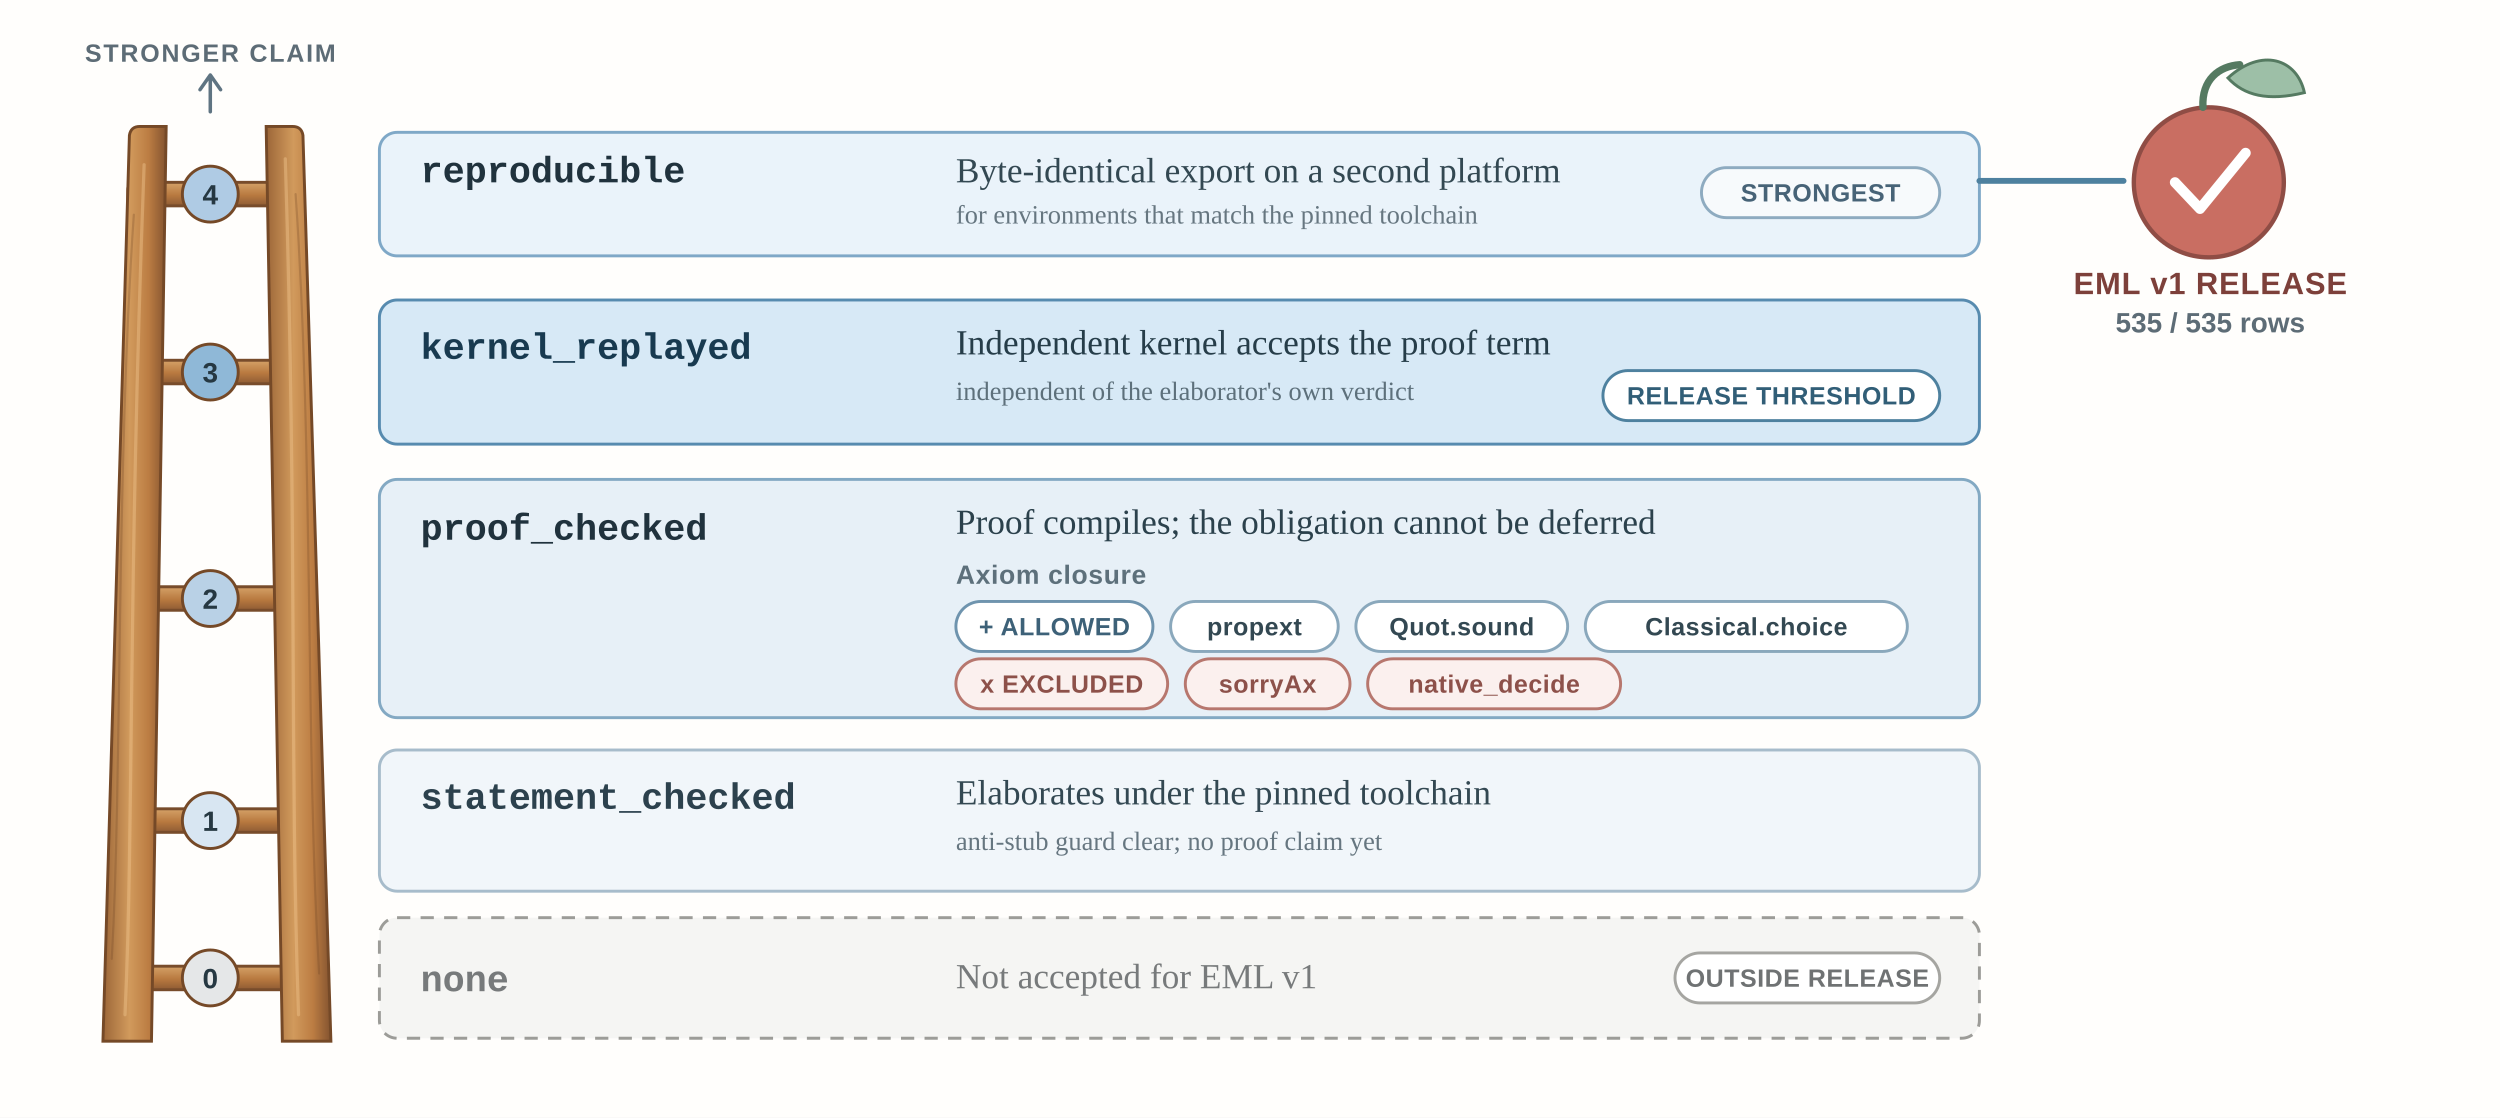
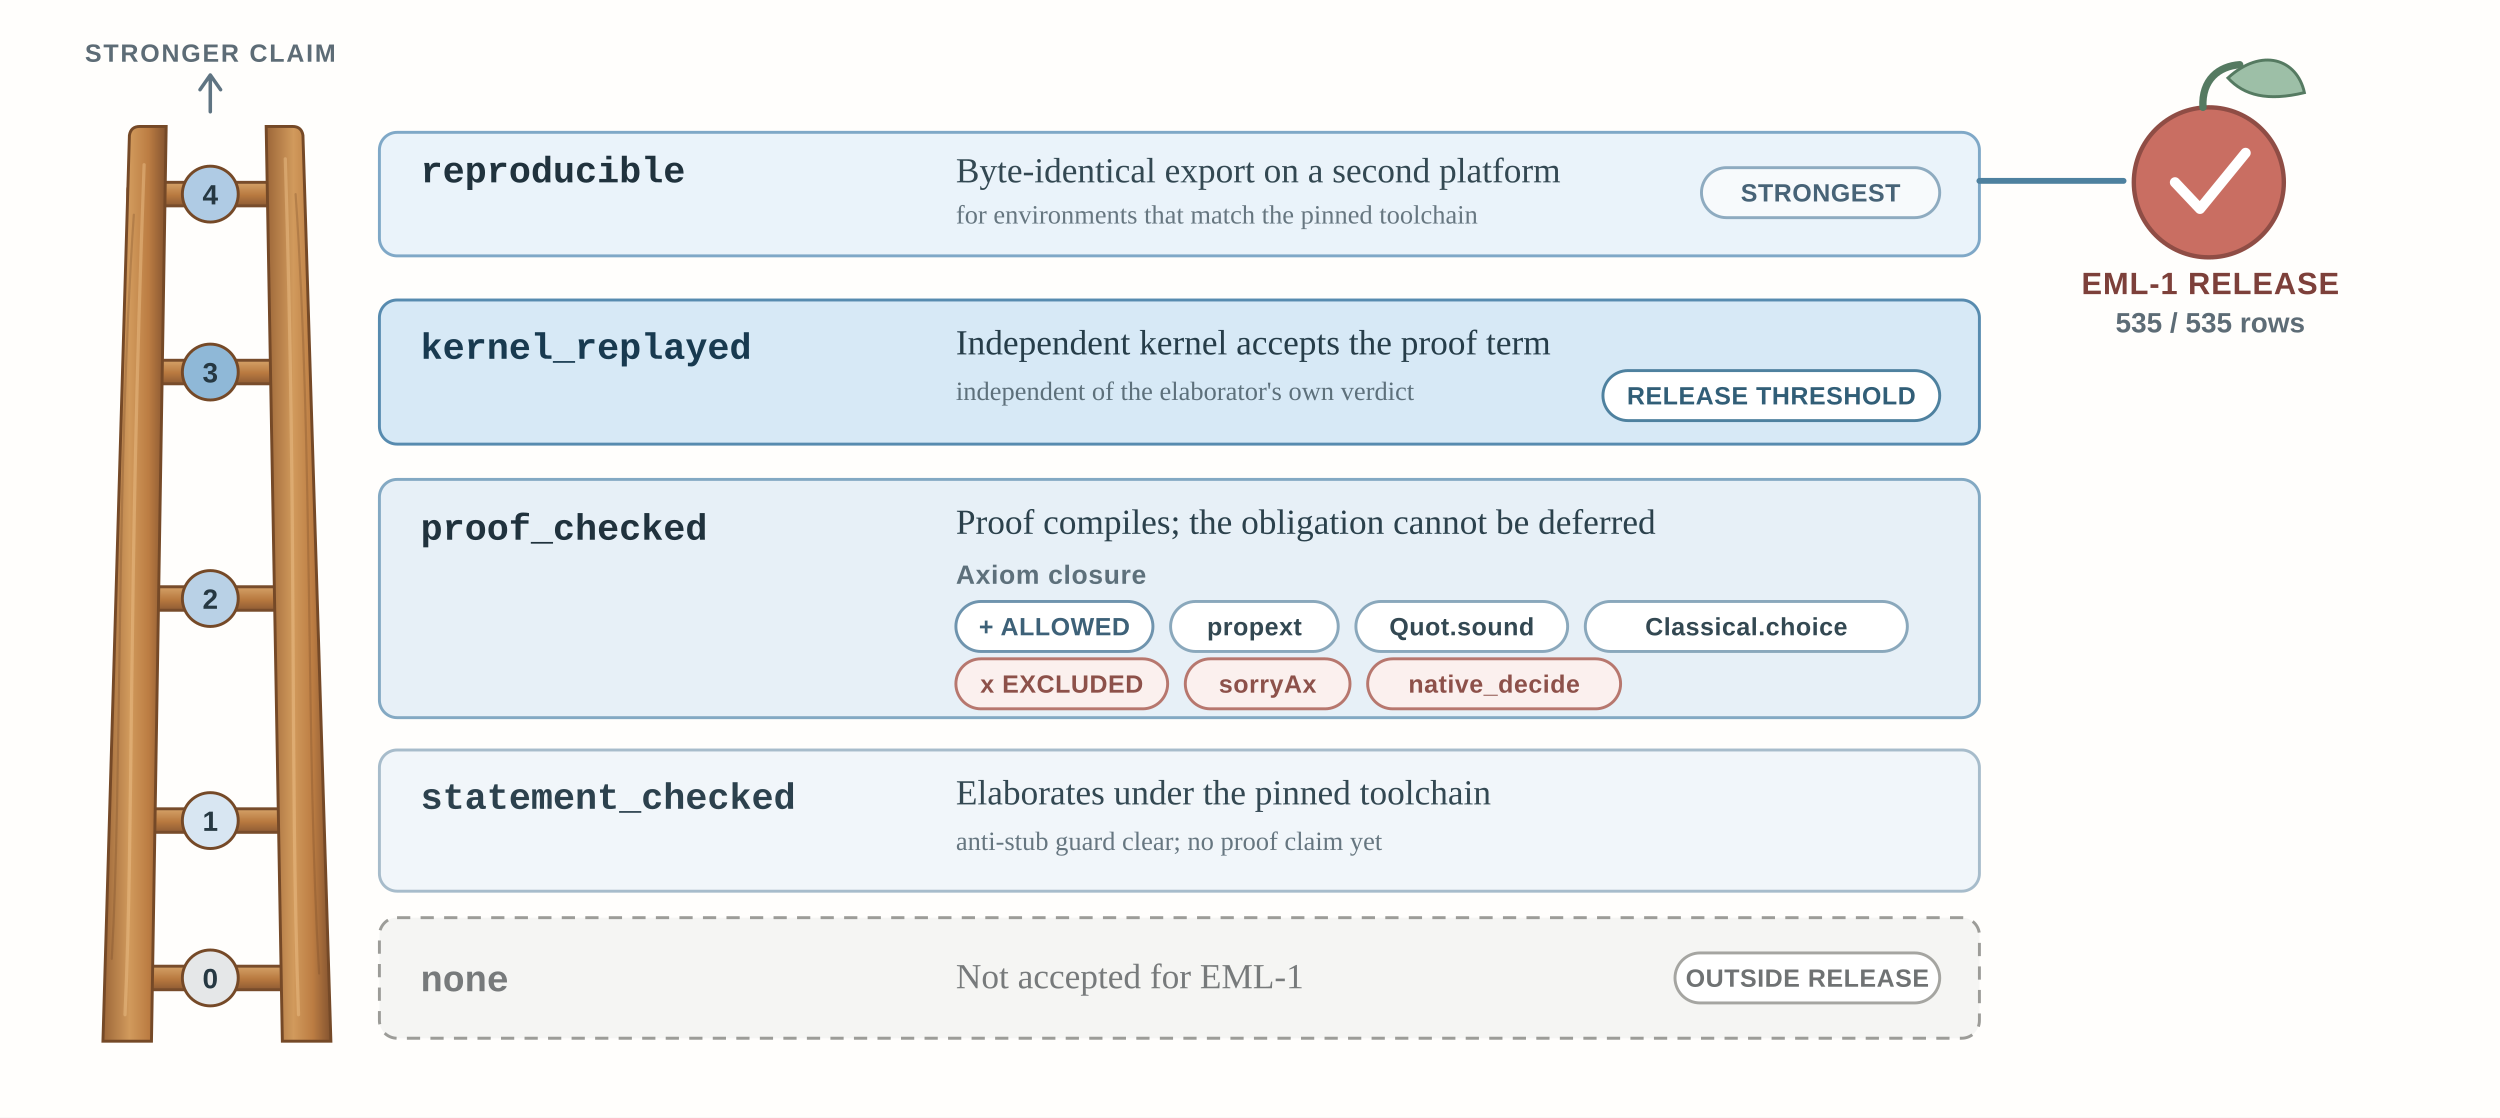
<svg xmlns="http://www.w3.org/2000/svg" width="1700" height="760" viewBox="0 0 1700 760" role="img">
  <defs>
    <marker id="arrow" viewBox="0 0 10 10" refX="9" refY="5" markerWidth="8" markerHeight="8" orient="auto-start-reverse">
      <path d="M 0 0 L 10 5 L 0 10 z" fill="#8EA1AE" />
    </marker>
    <filter id="shadow" x="-8%" y="-8%" width="116%" height="116%">
      <feDropShadow dx="0" dy="4" stdDeviation="5" flood-color="#8EA1AE" flood-opacity="0.18" />
    </filter>
    <linearGradient id="woodRail" x1="0" y1="0" x2="1" y2="0">
      <stop offset="0" stop-color="#9C6638" />
      <stop offset="0.42" stop-color="#D19A5C" />
      <stop offset="0.72" stop-color="#BC7D43" />
      <stop offset="1" stop-color="#83532F" />
    </linearGradient>
    <linearGradient id="woodRung" x1="0" y1="0" x2="0" y2="1">
      <stop offset="0" stop-color="#D5A268" />
      <stop offset="0.55" stop-color="#B8793F" />
      <stop offset="1" stop-color="#8E5B34" />
    </linearGradient>
  </defs>
  <rect width="100%" height="100%" fill="#FFFEFC" />
  <text x="143" y="42" font-family="Arial, Helvetica, sans-serif" font-size="17" font-weight="700" fill="#5D6C76" text-anchor="middle" letter-spacing="1.2">STRONGER CLAIM</text>
  <path d="M143 76 L143 51 M143 51 L136 61 M143 51 L150 61" stroke="#5F7482" stroke-width="2.4" stroke-linecap="round" stroke-linejoin="round" fill="none" />
  <rect x="87" y="124" width="112" height="16" rx="5" fill="url(#woodRung)" stroke="#784C2B" stroke-width="2" />
  <rect x="87" y="245" width="112" height="16" rx="5" fill="url(#woodRung)" stroke="#784C2B" stroke-width="2" />
  <rect x="87" y="399" width="112" height="16" rx="5" fill="url(#woodRung)" stroke="#784C2B" stroke-width="2" />
  <rect x="87" y="550" width="112" height="16" rx="5" fill="url(#woodRung)" stroke="#784C2B" stroke-width="2" />
  <rect x="87" y="657" width="112" height="16" rx="5" fill="url(#woodRung)" stroke="#784C2B" stroke-width="2" />
  <path d="M70 708 L88 92 Q89 86 95 86 L113 86 L103 708 Z" fill="url(#woodRail)" stroke="#754927" stroke-width="2" />
  <path d="M181 86 L199 86 Q205 86 206 92 L225 708 L192 708 Z" fill="url(#woodRail)" stroke="#754927" stroke-width="2" />
  <path d="M85 690 C91 560 87 405 98 112 M203 690 C197 520 202 365 194 108" fill="none" stroke="#F1C78F" stroke-width="2.2" stroke-opacity="0.42" stroke-linecap="round" />
  <path d="M76 652 C83 532 79 322 91 146 M217 662 C208 514 213 304 201 132" fill="none" stroke="#6F4527" stroke-width="1.5" stroke-opacity="0.28" stroke-linecap="round" />
  <circle cx="143" cy="132" r="19" fill="#AFCBE4" stroke="#754927" stroke-width="2" />
  <text x="143" y="139" font-family="Arial, Helvetica, sans-serif" font-size="19" font-weight="700" fill="#263842" text-anchor="middle" letter-spacing="0">4</text>
  <circle cx="143" cy="253" r="19" fill="#8FB8D7" stroke="#754927" stroke-width="2" />
  <text x="143" y="260" font-family="Arial, Helvetica, sans-serif" font-size="19" font-weight="700" fill="#263842" text-anchor="middle" letter-spacing="0">3</text>
  <circle cx="143" cy="407" r="19" fill="#B9D1E6" stroke="#754927" stroke-width="2" />
  <text x="143" y="414" font-family="Arial, Helvetica, sans-serif" font-size="19" font-weight="700" fill="#263842" text-anchor="middle" letter-spacing="0">2</text>
  <circle cx="143" cy="558" r="19" fill="#D8E6F2" stroke="#754927" stroke-width="2" />
  <text x="143" y="565" font-family="Arial, Helvetica, sans-serif" font-size="19" font-weight="700" fill="#263842" text-anchor="middle" letter-spacing="0">1</text>
  <circle cx="143" cy="665" r="19" fill="#E5E7E8" stroke="#754927" stroke-width="2" />
  <text x="143" y="672" font-family="Arial, Helvetica, sans-serif" font-size="19" font-weight="700" fill="#263842" text-anchor="middle" letter-spacing="0">0</text>
  <rect x="258" y="90" width="1088" height="84" rx="12" fill="#EAF3FA" opacity="1.0" stroke="#7FA8C7" stroke-width="2" />
  <text x="286" y="124" font-family="Courier New, Courier, monospace" font-size="25" font-weight="700" fill="#20323D" text-anchor="start" letter-spacing="0">reproducible</text>
  <text x="650" y="124" font-family="Times New Roman, Times, serif" font-size="24" font-weight="400" fill="#334852" text-anchor="start" letter-spacing="0">Byte-identical export on a second platform</text>
  <rect x="1157" y="114" width="162" height="34" rx="17" fill="#F7FAFC" opacity="1.0" stroke="#8EABC0" stroke-width="2" />
  <text x="1238.0" y="137" font-family="Arial, Helvetica, sans-serif" font-size="17" font-weight="700" fill="#476377" text-anchor="middle" letter-spacing="0.35">STRONGEST</text>
  <text x="650" y="152" font-family="Times New Roman, Times, serif" font-size="18" font-weight="400" fill="#667680" text-anchor="start" letter-spacing="0">for environments that match the pinned toolchain</text>
  <rect x="258" y="204" width="1088" height="98" rx="12" fill="#D7E9F6" opacity="1.0" stroke="#578BAF" stroke-width="2" />
  <text x="286" y="244" font-family="Courier New, Courier, monospace" font-size="25" font-weight="700" fill="#183A50" text-anchor="start" letter-spacing="0">kernel_replayed</text>
  <text x="650" y="241" font-family="Times New Roman, Times, serif" font-size="24" font-weight="400" fill="#263D49" text-anchor="start" letter-spacing="0">Independent kernel accepts the proof term</text>
  <text x="650" y="272" font-family="Times New Roman, Times, serif" font-size="18" font-weight="400" fill="#5D707B" text-anchor="start" letter-spacing="0">independent of the elaborator's own verdict</text>
  <rect x="1090" y="252" width="229" height="34" rx="17" fill="#FFFFFF" opacity="1.0" stroke="#4E819F" stroke-width="2" />
  <text x="1204.5" y="275" font-family="Arial, Helvetica, sans-serif" font-size="17" font-weight="700" fill="#315E77" text-anchor="middle" letter-spacing="0.35">RELEASE THRESHOLD</text>
  <g transform="translate(0,-130)">
    <path d="M1346 253 C1405 253 1404 253 1444 253" stroke="#4E819F" stroke-width="4" stroke-linecap="round" stroke-linejoin="round" fill="none" />
    <circle cx="1502" cy="254" r="51" fill="#C96E62" stroke="#8F4D45" stroke-width="3" />
    <path d="M1498 203 C1497 184 1509 175 1523 174" fill="none" stroke="#557A61" stroke-width="5" stroke-linecap="round" />
    <path d="M1515 183 C1538 162 1562 170 1567 193 C1542 199 1526 195 1515 183 Z" fill="#9DBFA7" stroke="#557A61" stroke-width="2" />
    <path d="M1479 254 L1496 272 L1527 234" stroke="#FFFFFF" stroke-width="7" stroke-linecap="round" stroke-linejoin="round" fill="none" />
-     <text x="1503" y="330" font-family="Arial, Helvetica, sans-serif" font-size="21" font-weight="700" fill="#7D403A" text-anchor="middle" letter-spacing="0.6">EML v1 RELEASE</text>
+     <text x="1503" y="330" font-family="Arial, Helvetica, sans-serif" font-size="21" font-weight="700" fill="#7D403A" text-anchor="middle" letter-spacing="0.6">EML-1 RELEASE</text>
    <text x="1503" y="356" font-family="Arial, Helvetica, sans-serif" font-size="19" font-weight="700" fill="#5D6C76" text-anchor="middle" letter-spacing="0">535 / 535 rows</text>
  </g>
  <rect x="258" y="326" width="1088" height="162" rx="12" fill="#E7F0F7" opacity="1.0" stroke="#83A9C3" stroke-width="2" />
  <text x="286" y="367" font-family="Courier New, Courier, monospace" font-size="25" font-weight="700" fill="#20323D" text-anchor="start" letter-spacing="0">proof_checked</text>
  <text x="650" y="363" font-family="Times New Roman, Times, serif" font-size="24" font-weight="400" fill="#2B414C" text-anchor="start" letter-spacing="0">Proof compiles; the obligation cannot be deferred</text>
  <text x="650" y="397" font-family="Arial, Helvetica, sans-serif" font-size="18" font-weight="700" fill="#5D707B" text-anchor="start" letter-spacing="0.45">Axiom closure</text>
  <rect x="650" y="409" width="134" height="34" rx="17" fill="#FFFFFF" opacity="1.0" stroke="#6F94AE" stroke-width="2" />
  <text x="717.0" y="432" font-family="Arial, Helvetica, sans-serif" font-size="17" font-weight="700" fill="#3D6178" text-anchor="middle" letter-spacing="0.35">+  ALLOWED</text>
  <rect x="796" y="409" width="114" height="34" rx="17" fill="#FFFFFF" opacity="1.0" stroke="#8AA8BC" stroke-width="2" />
  <text x="853.0" y="432" font-family="Arial, Helvetica, sans-serif" font-size="17" font-weight="700" fill="#334852" text-anchor="middle" letter-spacing="0.35">propext</text>
  <rect x="922" y="409" width="144" height="34" rx="17" fill="#FFFFFF" opacity="1.0" stroke="#8AA8BC" stroke-width="2" />
  <text x="994.0" y="432" font-family="Arial, Helvetica, sans-serif" font-size="17" font-weight="700" fill="#334852" text-anchor="middle" letter-spacing="0.35">Quot.sound</text>
  <rect x="1078" y="409" width="219" height="34" rx="17" fill="#FFFFFF" opacity="1.0" stroke="#8AA8BC" stroke-width="2" />
  <text x="1187.5" y="432" font-family="Arial, Helvetica, sans-serif" font-size="17" font-weight="700" fill="#334852" text-anchor="middle" letter-spacing="0.35">Classical.choice</text>
  <rect x="650" y="448" width="144" height="34" rx="17" fill="#FBF0EE" opacity="1.0" stroke="#B7776E" stroke-width="2" />
  <text x="722.0" y="471" font-family="Arial, Helvetica, sans-serif" font-size="17" font-weight="700" fill="#8D514A" text-anchor="middle" letter-spacing="0.35">x  EXCLUDED</text>
  <rect x="806" y="448" width="112" height="34" rx="17" fill="#FBF0EE" opacity="1.0" stroke="#B7776E" stroke-width="2" />
  <text x="862.0" y="471" font-family="Arial, Helvetica, sans-serif" font-size="17" font-weight="700" fill="#8D514A" text-anchor="middle" letter-spacing="0.35">sorryAx</text>
  <rect x="930" y="448" width="172" height="34" rx="17" fill="#FBF0EE" opacity="1.0" stroke="#B7776E" stroke-width="2" />
  <text x="1016.0" y="471" font-family="Arial, Helvetica, sans-serif" font-size="17" font-weight="700" fill="#8D514A" text-anchor="middle" letter-spacing="0.35">native_decide</text>
  <rect x="258" y="510" width="1088" height="96" rx="12" fill="#F1F6FA" opacity="1.0" stroke="#A7BCCB" stroke-width="2" />
  <text x="286" y="550" font-family="Courier New, Courier, monospace" font-size="25" font-weight="700" fill="#2C414D" text-anchor="start" letter-spacing="0">statement_checked</text>
  <text x="650" y="547" font-family="Times New Roman, Times, serif" font-size="24" font-weight="400" fill="#334852" text-anchor="start" letter-spacing="0">Elaborates under the pinned toolchain</text>
  <text x="650" y="578" font-family="Times New Roman, Times, serif" font-size="18" font-weight="400" fill="#667680" text-anchor="start" letter-spacing="0">anti-stub guard clear; no proof claim yet</text>
  <rect x="258" y="624" width="1088" height="82" rx="12" fill="#F5F5F3" opacity="1.0" stroke="#9C9C98" stroke-width="2" stroke-dasharray="9 7" />
  <text x="286" y="674" font-family="Courier New, Courier, monospace" font-size="25" font-weight="700" fill="#777A7B" text-anchor="start" letter-spacing="0">none</text>
-   <text x="650" y="672" font-family="Times New Roman, Times, serif" font-size="24" font-weight="400" fill="#777A7B" text-anchor="start" letter-spacing="0">Not accepted for EML v1</text>
+   <text x="650" y="672" font-family="Times New Roman, Times, serif" font-size="24" font-weight="400" fill="#777A7B" text-anchor="start" letter-spacing="0">Not accepted for EML-1</text>
  <rect x="1139" y="648" width="180" height="34" rx="17" fill="#FFFFFF" opacity="1.0" stroke="#A5A5A1" stroke-width="2" />
  <text x="1229.0" y="671" font-family="Arial, Helvetica, sans-serif" font-size="17" font-weight="700" fill="#6F7273" text-anchor="middle" letter-spacing="0.35">OUTSIDE RELEASE</text>
</svg>
